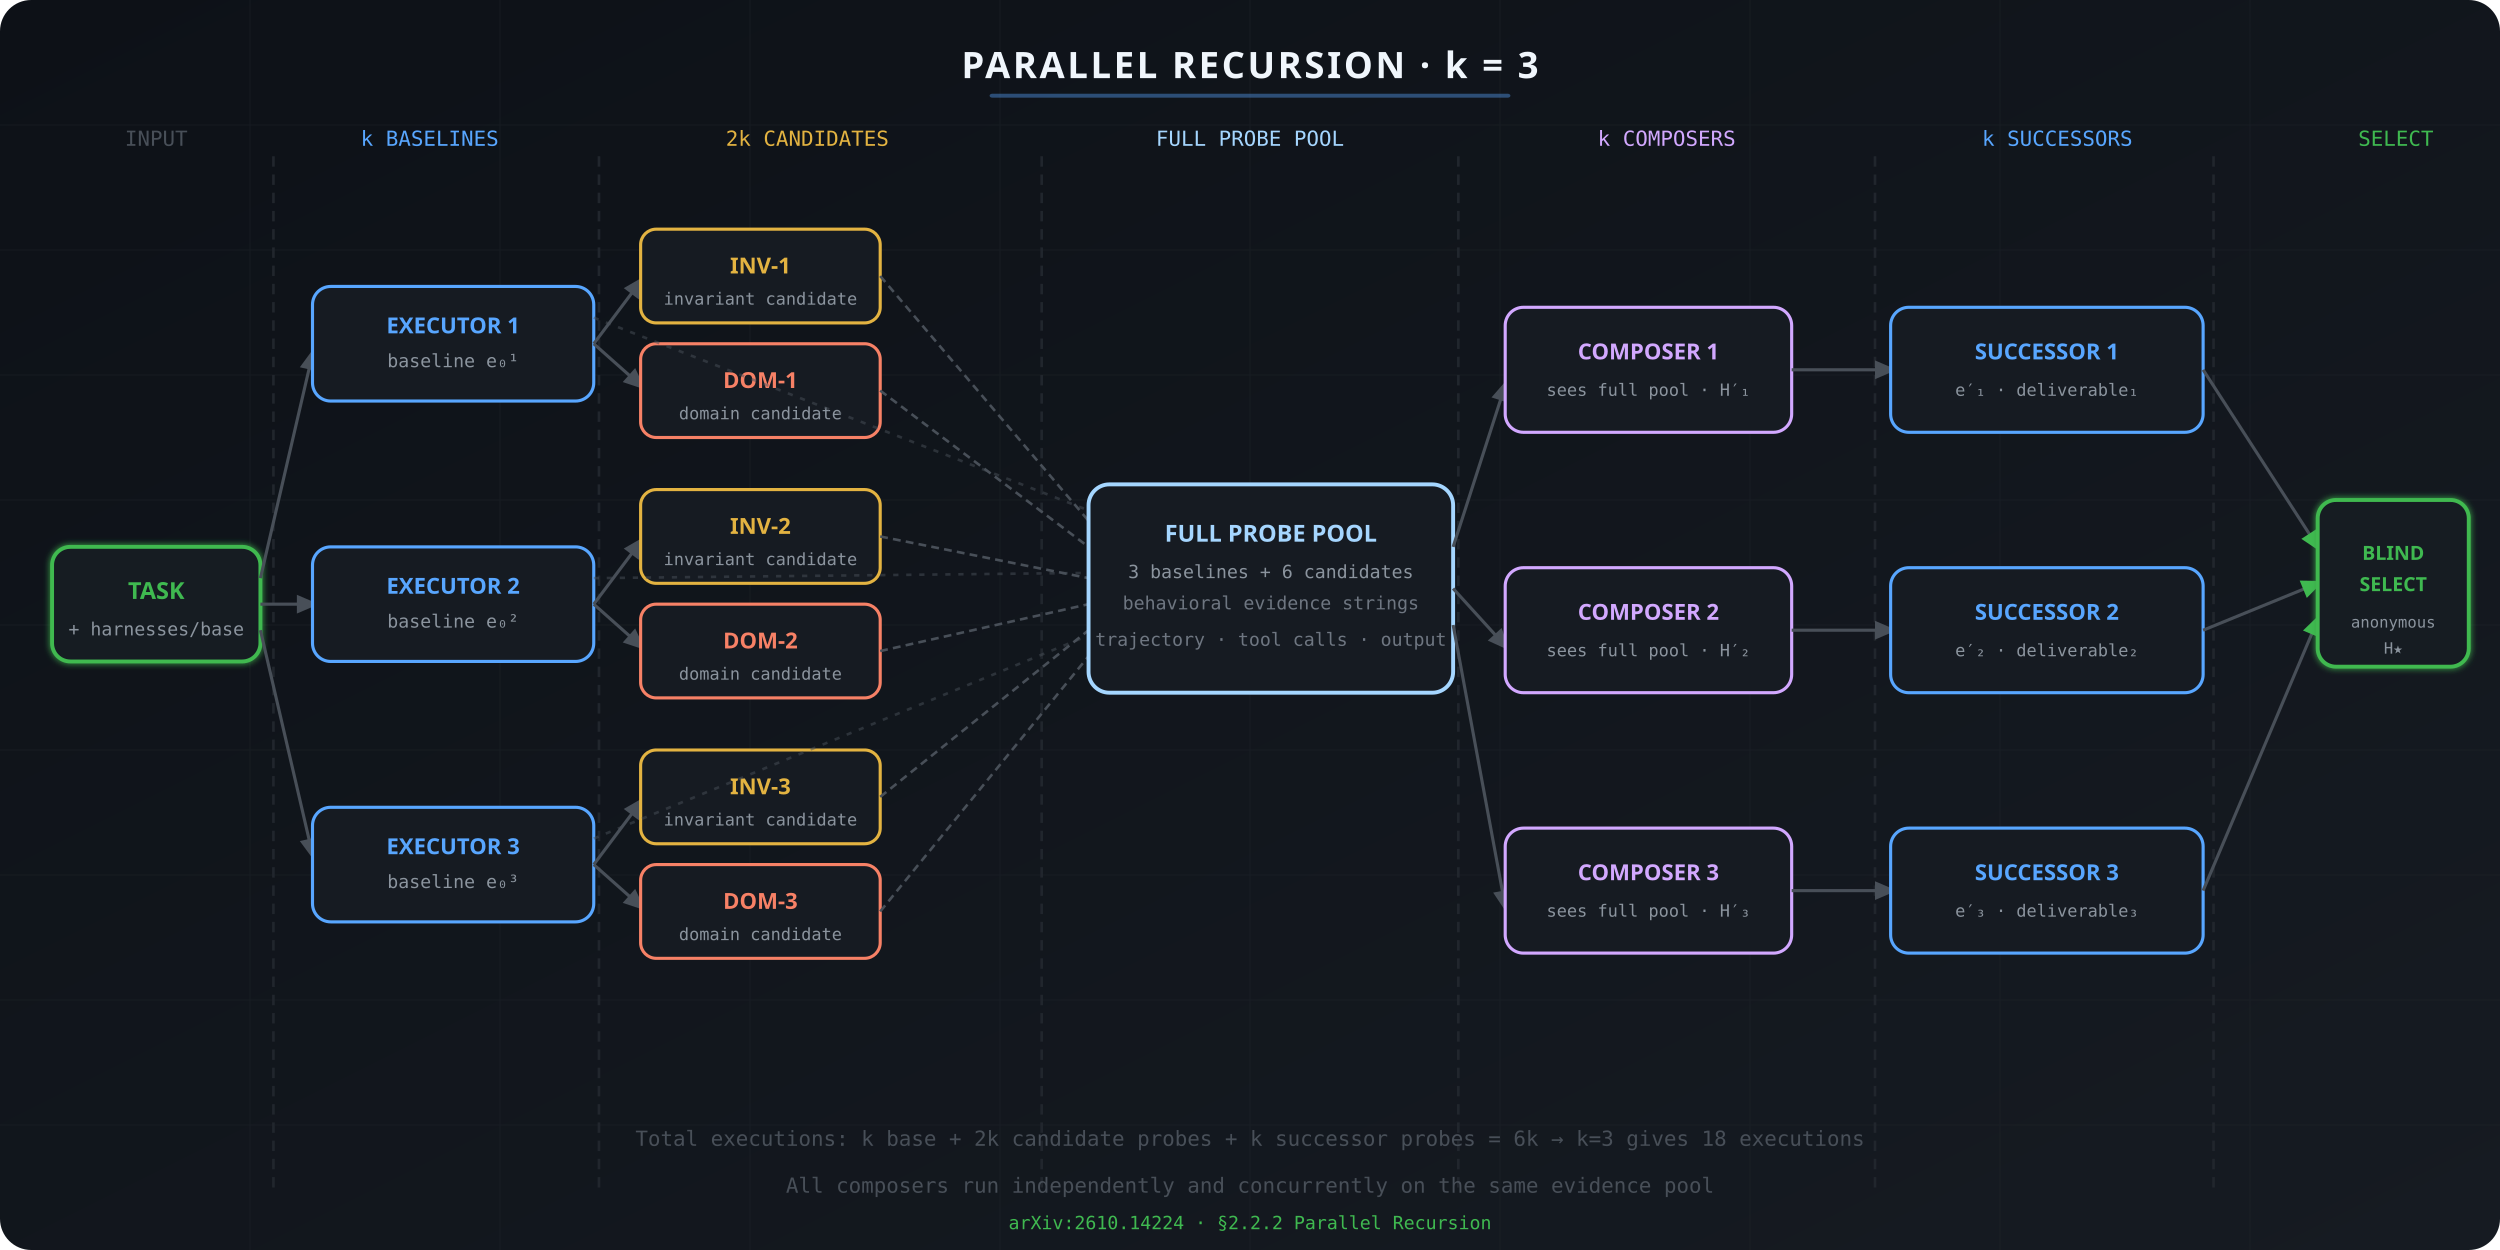
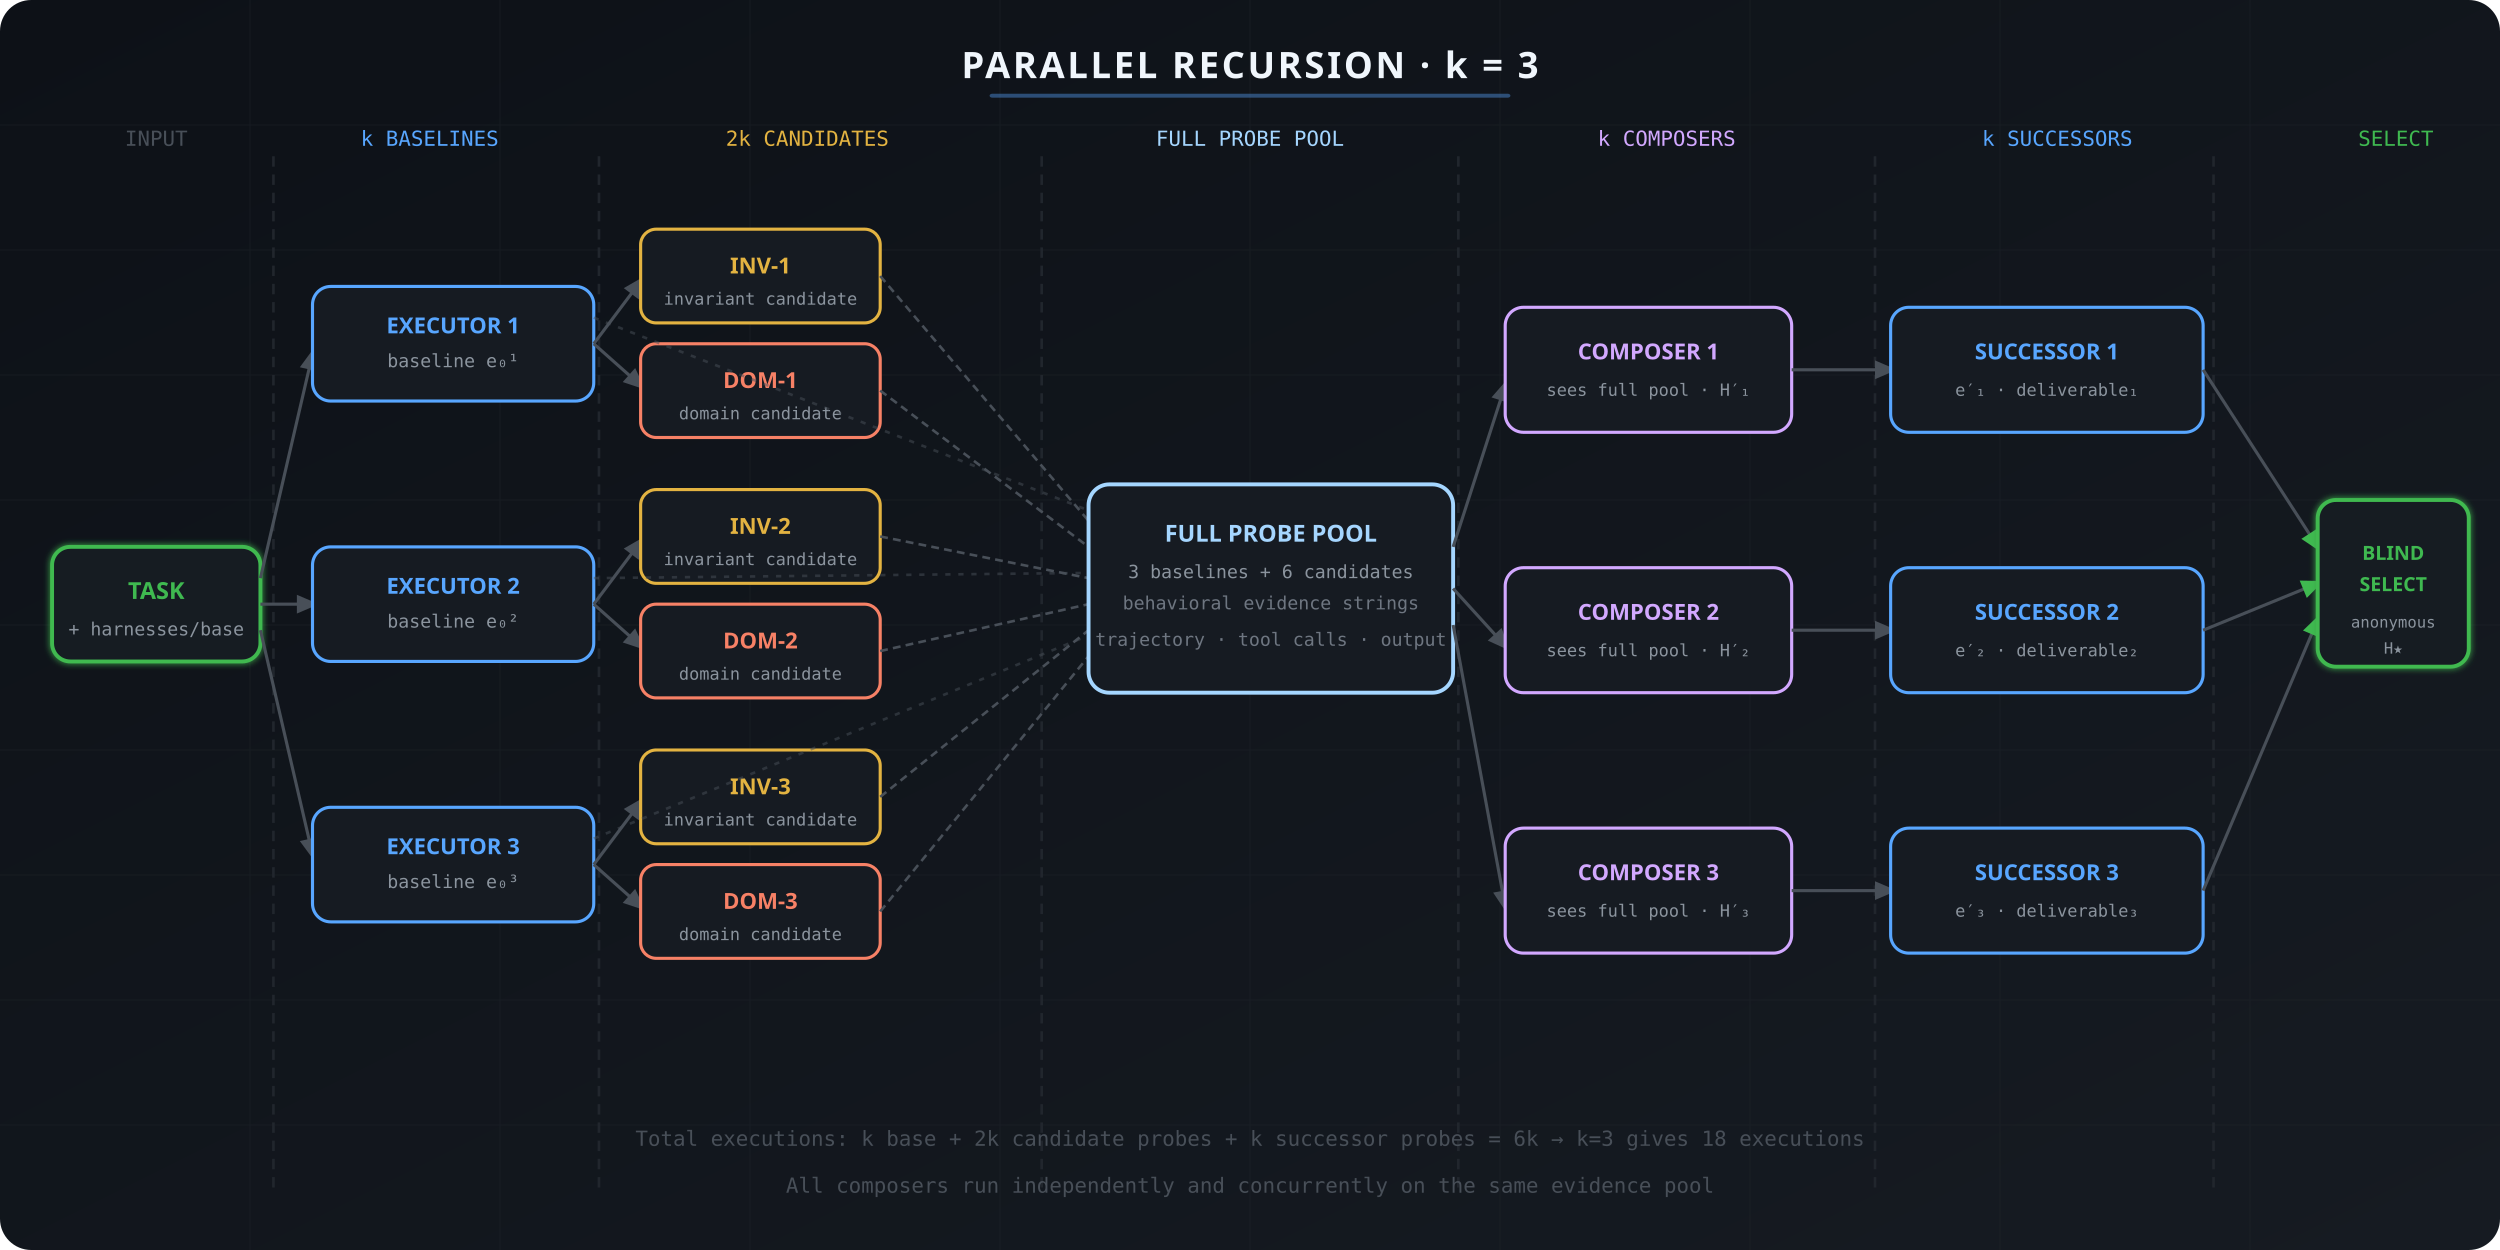
<svg xmlns="http://www.w3.org/2000/svg" viewBox="0 0 960 480" width="960" height="480">
  <defs>
    <linearGradient id="p-bg" x1="0%" y1="0%" x2="100%" y2="100%">
      <stop offset="0%" style="stop-color:#0d1117" />
      <stop offset="100%" style="stop-color:#161b22" />
    </linearGradient>
    <filter id="p-glow">
      <feGaussianBlur stdDeviation="2.5" result="b" />
      <feMerge>
        <feMergeNode in="b" />
        <feMergeNode in="SourceGraphic" />
      </feMerge>
    </filter>
    <filter id="p-sglow">
      <feGaussianBlur stdDeviation="1.2" result="b" />
      <feMerge>
        <feMergeNode in="b" />
        <feMergeNode in="SourceGraphic" />
      </feMerge>
    </filter>
    <marker id="p-arr" markerWidth="7" markerHeight="7" refX="5" refY="3" orient="auto">
      <path d="M0,0 L0,6 L7,3 z" fill="#484f58" />
    </marker>
    <marker id="p-arr-g" markerWidth="7" markerHeight="7" refX="5" refY="3" orient="auto">
      <path d="M0,0 L0,6 L7,3 z" fill="#3fb950" />
    </marker>
    <marker id="p-arr-b" markerWidth="7" markerHeight="7" refX="5" refY="3" orient="auto">
      <path d="M0,0 L0,6 L7,3 z" fill="#58a6ff" />
    </marker>
    <marker id="p-arr-y" markerWidth="7" markerHeight="7" refX="5" refY="3" orient="auto">
      <path d="M0,0 L0,6 L7,3 z" fill="#e3b341" />
    </marker>
    <marker id="p-arr-r" markerWidth="7" markerHeight="7" refX="5" refY="3" orient="auto">
      <path d="M0,0 L0,6 L7,3 z" fill="#f78166" />
    </marker>
    <marker id="p-arr-p" markerWidth="7" markerHeight="7" refX="5" refY="3" orient="auto">
      <path d="M0,0 L0,6 L7,3 z" fill="#d2a8ff" />
    </marker>
  </defs>
  <rect width="960" height="480" fill="url(#p-bg)" rx="12" />
  <g stroke="#21262d" stroke-width="0.4" opacity="0.4">
    <line x1="0" y1="48" x2="960" y2="48" />
    <line x1="0" y1="96" x2="960" y2="96" />
    <line x1="0" y1="144" x2="960" y2="144" />
    <line x1="0" y1="192" x2="960" y2="192" />
    <line x1="0" y1="240" x2="960" y2="240" />
    <line x1="0" y1="288" x2="960" y2="288" />
    <line x1="0" y1="336" x2="960" y2="336" />
    <line x1="0" y1="384" x2="960" y2="384" />
    <line x1="0" y1="432" x2="960" y2="432" />
    <line x1="96" y1="0" x2="96" y2="480" />
    <line x1="192" y1="0" x2="192" y2="480" />
    <line x1="288" y1="0" x2="288" y2="480" />
    <line x1="384" y1="0" x2="384" y2="480" />
    <line x1="480" y1="0" x2="480" y2="480" />
    <line x1="576" y1="0" x2="576" y2="480" />
    <line x1="672" y1="0" x2="672" y2="480" />
    <line x1="768" y1="0" x2="768" y2="480" />
    <line x1="864" y1="0" x2="864" y2="480" />
  </g>
  <text x="480" y="30" font-family="'Segoe UI',system-ui,sans-serif" font-size="14" font-weight="700" fill="#f0f6fc" text-anchor="middle" letter-spacing="1">PARALLEL RECURSION  ·  k = 3</text>
  <rect x="380" y="36" width="200" height="1.5" rx="1" fill="#58a6ff" opacity="0.4" />
  <text x="60" y="56" font-family="monospace" font-size="8" fill="#484f58" text-anchor="middle">INPUT</text>
  <text x="165" y="56" font-family="monospace" font-size="8" fill="#58a6ff" text-anchor="middle">k BASELINES</text>
  <text x="310" y="56" font-family="monospace" font-size="8" fill="#e3b341" text-anchor="middle">2k CANDIDATES</text>
  <text x="480" y="56" font-family="monospace" font-size="8" fill="#a5d6ff" text-anchor="middle">FULL PROBE POOL</text>
  <text x="640" y="56" font-family="monospace" font-size="8" fill="#d2a8ff" text-anchor="middle">k COMPOSERS</text>
  <text x="790" y="56" font-family="monospace" font-size="8" fill="#58a6ff" text-anchor="middle">k SUCCESSORS</text>
  <text x="920" y="56" font-family="monospace" font-size="8" fill="#3fb950" text-anchor="middle">SELECT</text>
  <line x1="105" y1="60" x2="105" y2="456" stroke="#21262d" stroke-width="1" stroke-dasharray="4 3" />
  <line x1="230" y1="60" x2="230" y2="456" stroke="#21262d" stroke-width="1" stroke-dasharray="4 3" />
  <line x1="400" y1="60" x2="400" y2="456" stroke="#21262d" stroke-width="1" stroke-dasharray="4 3" />
  <line x1="560" y1="60" x2="560" y2="456" stroke="#21262d" stroke-width="1" stroke-dasharray="4 3" />
  <line x1="720" y1="60" x2="720" y2="456" stroke="#21262d" stroke-width="1" stroke-dasharray="4 3" />
  <line x1="850" y1="60" x2="850" y2="456" stroke="#21262d" stroke-width="1" stroke-dasharray="4 3" />
  <rect x="20" y="210" width="80" height="44" rx="7" fill="#161b22" stroke="#3fb950" stroke-width="1.5" filter="url(#p-sglow)" />
  <text x="60" y="230" font-family="'Segoe UI',system-ui,sans-serif" font-size="9" font-weight="700" fill="#3fb950" text-anchor="middle">TASK</text>
  <text x="60" y="244" font-family="monospace" font-size="7" fill="#8b949e" text-anchor="middle">+ harnesses/base</text>
  <line x1="100" y1="222" x2="120" y2="136" stroke="#484f58" stroke-width="1.2" marker-end="url(#p-arr)" />
  <line x1="100" y1="232" x2="120" y2="232" stroke="#484f58" stroke-width="1.2" marker-end="url(#p-arr)" />
  <line x1="100" y1="242" x2="120" y2="328" stroke="#484f58" stroke-width="1.2" marker-end="url(#p-arr)" />
  <rect x="120" y="110" width="108" height="44" rx="7" fill="#161b22" stroke="#58a6ff" stroke-width="1.2" />
  <text x="174" y="128" font-family="'Segoe UI',system-ui,sans-serif" font-size="8.5" font-weight="700" fill="#58a6ff" text-anchor="middle">EXECUTOR 1</text>
  <text x="174" y="141" font-family="monospace" font-size="7" fill="#8b949e" text-anchor="middle">baseline e₀¹</text>
  <rect x="120" y="210" width="108" height="44" rx="7" fill="#161b22" stroke="#58a6ff" stroke-width="1.2" />
  <text x="174" y="228" font-family="'Segoe UI',system-ui,sans-serif" font-size="8.5" font-weight="700" fill="#58a6ff" text-anchor="middle">EXECUTOR 2</text>
  <text x="174" y="241" font-family="monospace" font-size="7" fill="#8b949e" text-anchor="middle">baseline e₀²</text>
  <rect x="120" y="310" width="108" height="44" rx="7" fill="#161b22" stroke="#58a6ff" stroke-width="1.2" />
  <text x="174" y="328" font-family="'Segoe UI',system-ui,sans-serif" font-size="8.5" font-weight="700" fill="#58a6ff" text-anchor="middle">EXECUTOR 3</text>
  <text x="174" y="341" font-family="monospace" font-size="7" fill="#8b949e" text-anchor="middle">baseline e₀³</text>
  <line x1="228" y1="132" x2="246" y2="108" stroke="#484f58" stroke-width="1.2" marker-end="url(#p-arr)" />
  <line x1="228" y1="132" x2="246" y2="148" stroke="#484f58" stroke-width="1.2" marker-end="url(#p-arr)" />
  <rect x="246" y="88" width="92" height="36" rx="6" fill="#161b22" stroke="#e3b341" stroke-width="1.2" />
  <text x="292" y="105" font-family="'Segoe UI',system-ui,sans-serif" font-size="8.5" font-weight="700" fill="#e3b341" text-anchor="middle">INV-1</text>
  <text x="292" y="117" font-family="monospace" font-size="6.5" fill="#8b949e" text-anchor="middle">invariant candidate</text>
  <rect x="246" y="132" width="92" height="36" rx="6" fill="#161b22" stroke="#f78166" stroke-width="1.2" />
  <text x="292" y="149" font-family="'Segoe UI',system-ui,sans-serif" font-size="8.5" font-weight="700" fill="#f78166" text-anchor="middle">DOM-1</text>
  <text x="292" y="161" font-family="monospace" font-size="6.5" fill="#8b949e" text-anchor="middle">domain candidate</text>
  <line x1="228" y1="232" x2="246" y2="208" stroke="#484f58" stroke-width="1.2" marker-end="url(#p-arr)" />
  <line x1="228" y1="232" x2="246" y2="248" stroke="#484f58" stroke-width="1.2" marker-end="url(#p-arr)" />
  <rect x="246" y="188" width="92" height="36" rx="6" fill="#161b22" stroke="#e3b341" stroke-width="1.2" />
  <text x="292" y="205" font-family="'Segoe UI',system-ui,sans-serif" font-size="8.5" font-weight="700" fill="#e3b341" text-anchor="middle">INV-2</text>
  <text x="292" y="217" font-family="monospace" font-size="6.5" fill="#8b949e" text-anchor="middle">invariant candidate</text>
  <rect x="246" y="232" width="92" height="36" rx="6" fill="#161b22" stroke="#f78166" stroke-width="1.2" />
  <text x="292" y="249" font-family="'Segoe UI',system-ui,sans-serif" font-size="8.5" font-weight="700" fill="#f78166" text-anchor="middle">DOM-2</text>
  <text x="292" y="261" font-family="monospace" font-size="6.5" fill="#8b949e" text-anchor="middle">domain candidate</text>
  <line x1="228" y1="332" x2="246" y2="308" stroke="#484f58" stroke-width="1.2" marker-end="url(#p-arr)" />
  <line x1="228" y1="332" x2="246" y2="348" stroke="#484f58" stroke-width="1.2" marker-end="url(#p-arr)" />
  <rect x="246" y="288" width="92" height="36" rx="6" fill="#161b22" stroke="#e3b341" stroke-width="1.2" />
  <text x="292" y="305" font-family="'Segoe UI',system-ui,sans-serif" font-size="8.5" font-weight="700" fill="#e3b341" text-anchor="middle">INV-3</text>
  <text x="292" y="317" font-family="monospace" font-size="6.5" fill="#8b949e" text-anchor="middle">invariant candidate</text>
  <rect x="246" y="332" width="92" height="36" rx="6" fill="#161b22" stroke="#f78166" stroke-width="1.2" />
  <text x="292" y="349" font-family="'Segoe UI',system-ui,sans-serif" font-size="8.5" font-weight="700" fill="#f78166" text-anchor="middle">DOM-3</text>
  <text x="292" y="361" font-family="monospace" font-size="6.5" fill="#8b949e" text-anchor="middle">domain candidate</text>
  <line x1="338" y1="106" x2="418" y2="200" stroke="#484f58" stroke-width="1" stroke-dasharray="3 2" />
  <line x1="338" y1="150" x2="418" y2="210" stroke="#484f58" stroke-width="1" stroke-dasharray="3 2" />
  <line x1="338" y1="206" x2="418" y2="222" stroke="#484f58" stroke-width="1" stroke-dasharray="3 2" />
  <line x1="338" y1="250" x2="418" y2="232" stroke="#484f58" stroke-width="1" stroke-dasharray="3 2" />
  <line x1="338" y1="306" x2="418" y2="242" stroke="#484f58" stroke-width="1" stroke-dasharray="3 2" />
  <line x1="338" y1="350" x2="418" y2="252" stroke="#484f58" stroke-width="1" stroke-dasharray="3 2" />
  <line x1="228" y1="122" x2="418" y2="196" stroke="#484f58" stroke-width="1" stroke-dasharray="2 3" opacity="0.5" />
  <line x1="228" y1="222" x2="418" y2="220" stroke="#484f58" stroke-width="1" stroke-dasharray="2 3" opacity="0.5" />
  <line x1="228" y1="322" x2="418" y2="244" stroke="#484f58" stroke-width="1" stroke-dasharray="2 3" opacity="0.5" />
  <rect x="418" y="186" width="140" height="80" rx="8" fill="#161b22" stroke="#a5d6ff" stroke-width="1.5" />
  <text x="488" y="208" font-family="'Segoe UI',system-ui,sans-serif" font-size="9" font-weight="700" fill="#a5d6ff" text-anchor="middle">FULL PROBE POOL</text>
  <text x="488" y="222" font-family="monospace" font-size="7" fill="#8b949e" text-anchor="middle">3 baselines + 6 candidates</text>
  <text x="488" y="234" font-family="monospace" font-size="7" fill="#6e7681" text-anchor="middle">behavioral evidence strings</text>
  <text x="488" y="248" font-family="monospace" font-size="7" fill="#6e7681" text-anchor="middle">trajectory · tool calls · output</text>
  <line x1="558" y1="210" x2="578" y2="148" stroke="#484f58" stroke-width="1.2" marker-end="url(#p-arr)" />
  <line x1="558" y1="226" x2="578" y2="248" stroke="#484f58" stroke-width="1.2" marker-end="url(#p-arr)" />
  <line x1="558" y1="240" x2="578" y2="348" stroke="#484f58" stroke-width="1.2" marker-end="url(#p-arr)" />
  <rect x="578" y="118" width="110" height="48" rx="7" fill="#161b22" stroke="#d2a8ff" stroke-width="1.2" />
  <text x="633" y="138" font-family="'Segoe UI',system-ui,sans-serif" font-size="8.5" font-weight="700" fill="#d2a8ff" text-anchor="middle">COMPOSER 1</text>
  <text x="633" y="152" font-family="monospace" font-size="6.5" fill="#8b949e" text-anchor="middle">sees full pool · H′₁</text>
  <rect x="578" y="218" width="110" height="48" rx="7" fill="#161b22" stroke="#d2a8ff" stroke-width="1.2" />
  <text x="633" y="238" font-family="'Segoe UI',system-ui,sans-serif" font-size="8.5" font-weight="700" fill="#d2a8ff" text-anchor="middle">COMPOSER 2</text>
  <text x="633" y="252" font-family="monospace" font-size="6.5" fill="#8b949e" text-anchor="middle">sees full pool · H′₂</text>
  <rect x="578" y="318" width="110" height="48" rx="7" fill="#161b22" stroke="#d2a8ff" stroke-width="1.2" />
  <text x="633" y="338" font-family="'Segoe UI',system-ui,sans-serif" font-size="8.5" font-weight="700" fill="#d2a8ff" text-anchor="middle">COMPOSER 3</text>
  <text x="633" y="352" font-family="monospace" font-size="6.5" fill="#8b949e" text-anchor="middle">sees full pool · H′₃</text>
  <line x1="688" y1="142" x2="726" y2="142" stroke="#484f58" stroke-width="1.2" marker-end="url(#p-arr)" />
  <line x1="688" y1="242" x2="726" y2="242" stroke="#484f58" stroke-width="1.2" marker-end="url(#p-arr)" />
  <line x1="688" y1="342" x2="726" y2="342" stroke="#484f58" stroke-width="1.2" marker-end="url(#p-arr)" />
  <rect x="726" y="118" width="120" height="48" rx="7" fill="#161b22" stroke="#58a6ff" stroke-width="1.2" />
  <text x="786" y="138" font-family="'Segoe UI',system-ui,sans-serif" font-size="8.5" font-weight="700" fill="#58a6ff" text-anchor="middle">SUCCESSOR 1</text>
  <text x="786" y="152" font-family="monospace" font-size="6.5" fill="#8b949e" text-anchor="middle">e′₁ · deliverable₁</text>
  <rect x="726" y="218" width="120" height="48" rx="7" fill="#161b22" stroke="#58a6ff" stroke-width="1.2" />
  <text x="786" y="238" font-family="'Segoe UI',system-ui,sans-serif" font-size="8.5" font-weight="700" fill="#58a6ff" text-anchor="middle">SUCCESSOR 2</text>
  <text x="786" y="252" font-family="monospace" font-size="6.5" fill="#8b949e" text-anchor="middle">e′₂ · deliverable₂</text>
  <rect x="726" y="318" width="120" height="48" rx="7" fill="#161b22" stroke="#58a6ff" stroke-width="1.2" />
  <text x="786" y="338" font-family="'Segoe UI',system-ui,sans-serif" font-size="8.5" font-weight="700" fill="#58a6ff" text-anchor="middle">SUCCESSOR 3</text>
  <text x="786" y="352" font-family="monospace" font-size="6.5" fill="#8b949e" text-anchor="middle">e′₃ · deliverable₃</text>
  <line x1="846" y1="142" x2="890" y2="210" stroke="#484f58" stroke-width="1.2" marker-end="url(#p-arr-g)" />
  <line x1="846" y1="242" x2="890" y2="224" stroke="#484f58" stroke-width="1.2" marker-end="url(#p-arr-g)" />
  <line x1="846" y1="342" x2="890" y2="238" stroke="#484f58" stroke-width="1.2" marker-end="url(#p-arr-g)" />
  <rect x="890" y="192" width="58" height="64" rx="7" fill="#161b22" stroke="#3fb950" stroke-width="1.5" filter="url(#p-sglow)" />
  <text x="919" y="215" font-family="'Segoe UI',system-ui,sans-serif" font-size="7.5" font-weight="700" fill="#3fb950" text-anchor="middle">BLIND</text>
  <text x="919" y="227" font-family="'Segoe UI',system-ui,sans-serif" font-size="7.5" font-weight="700" fill="#3fb950" text-anchor="middle">SELECT</text>
  <text x="919" y="241" font-family="monospace" font-size="6" fill="#8b949e" text-anchor="middle">anonymous</text>
  <text x="919" y="251" font-family="monospace" font-size="6" fill="#8b949e" text-anchor="middle">H★</text>
  <text x="480" y="440" font-family="monospace" font-size="8" fill="#484f58" text-anchor="middle">Total executions:  k base  +  2k candidate probes  +  k successor probes  =  6k  →  k=3 gives 18 executions</text>
  <text x="480" y="458" font-family="monospace" font-size="8" fill="#484f58" text-anchor="middle">All composers run independently and concurrently on the same evidence pool</text>
-   <text x="480" y="472" font-family="monospace" font-size="7" fill="#3fb950" text-anchor="middle">arXiv:2610.14224  ·  §2.2.2 Parallel Recursion</text>
</svg>
